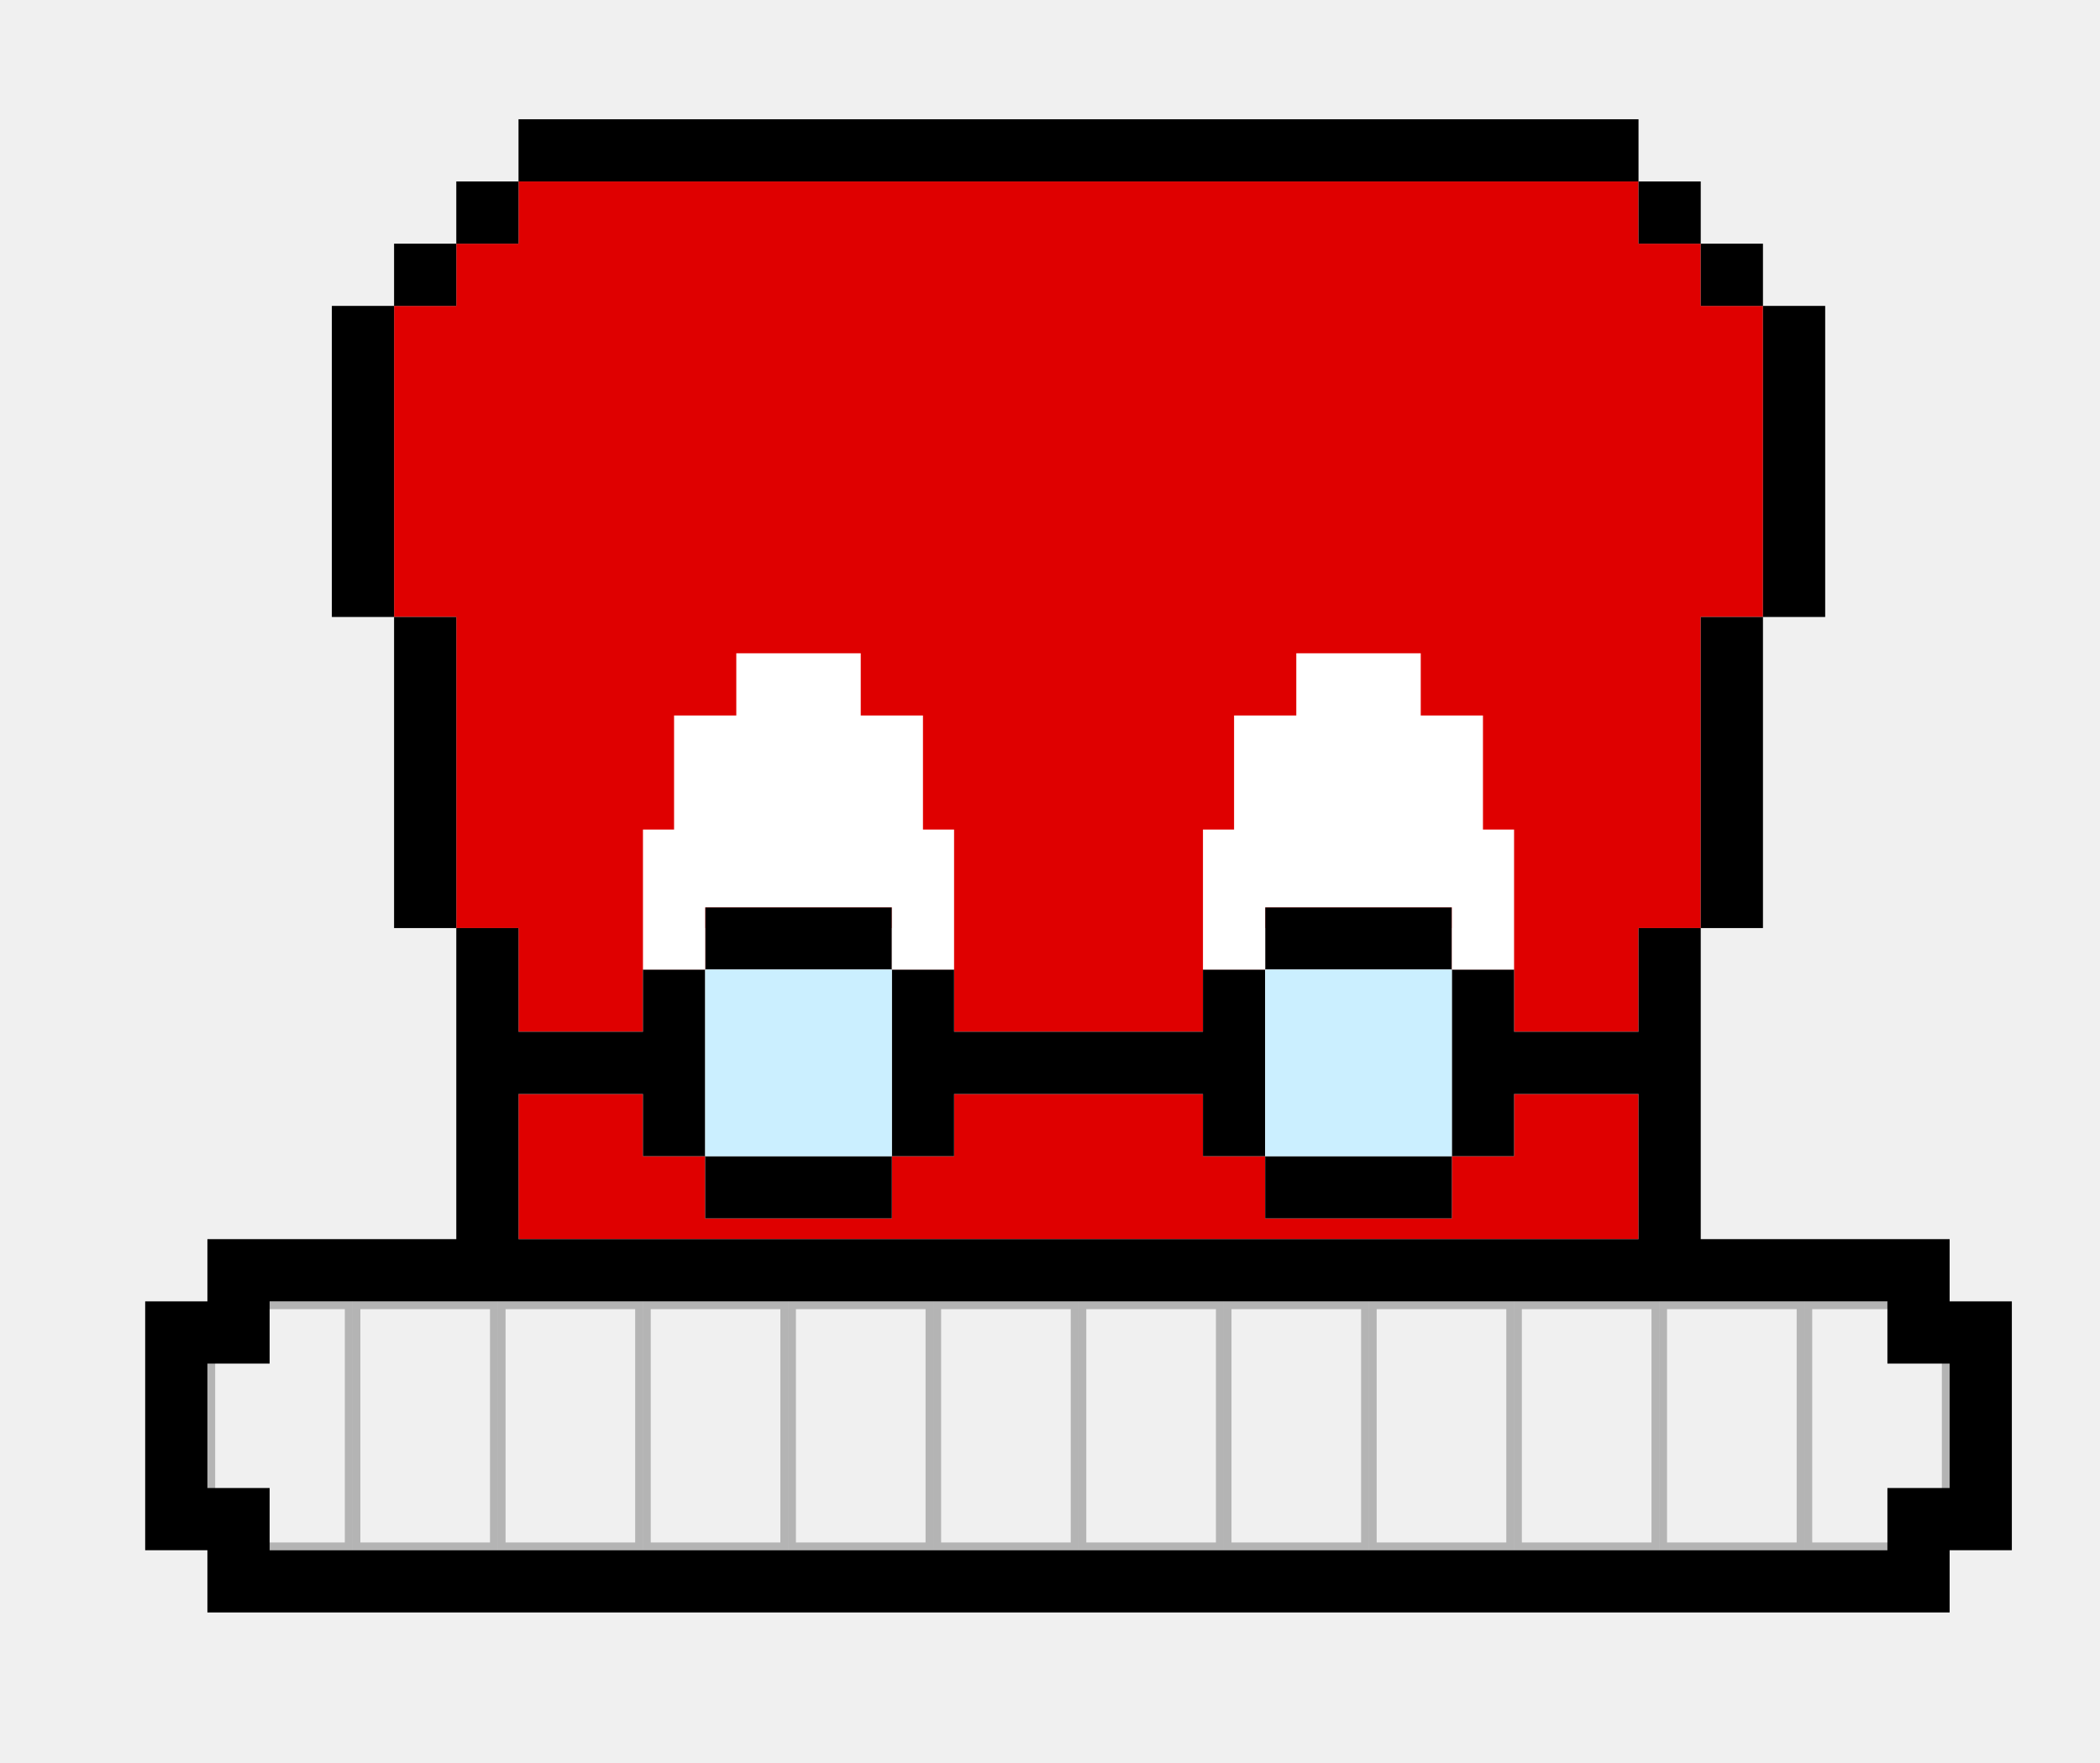
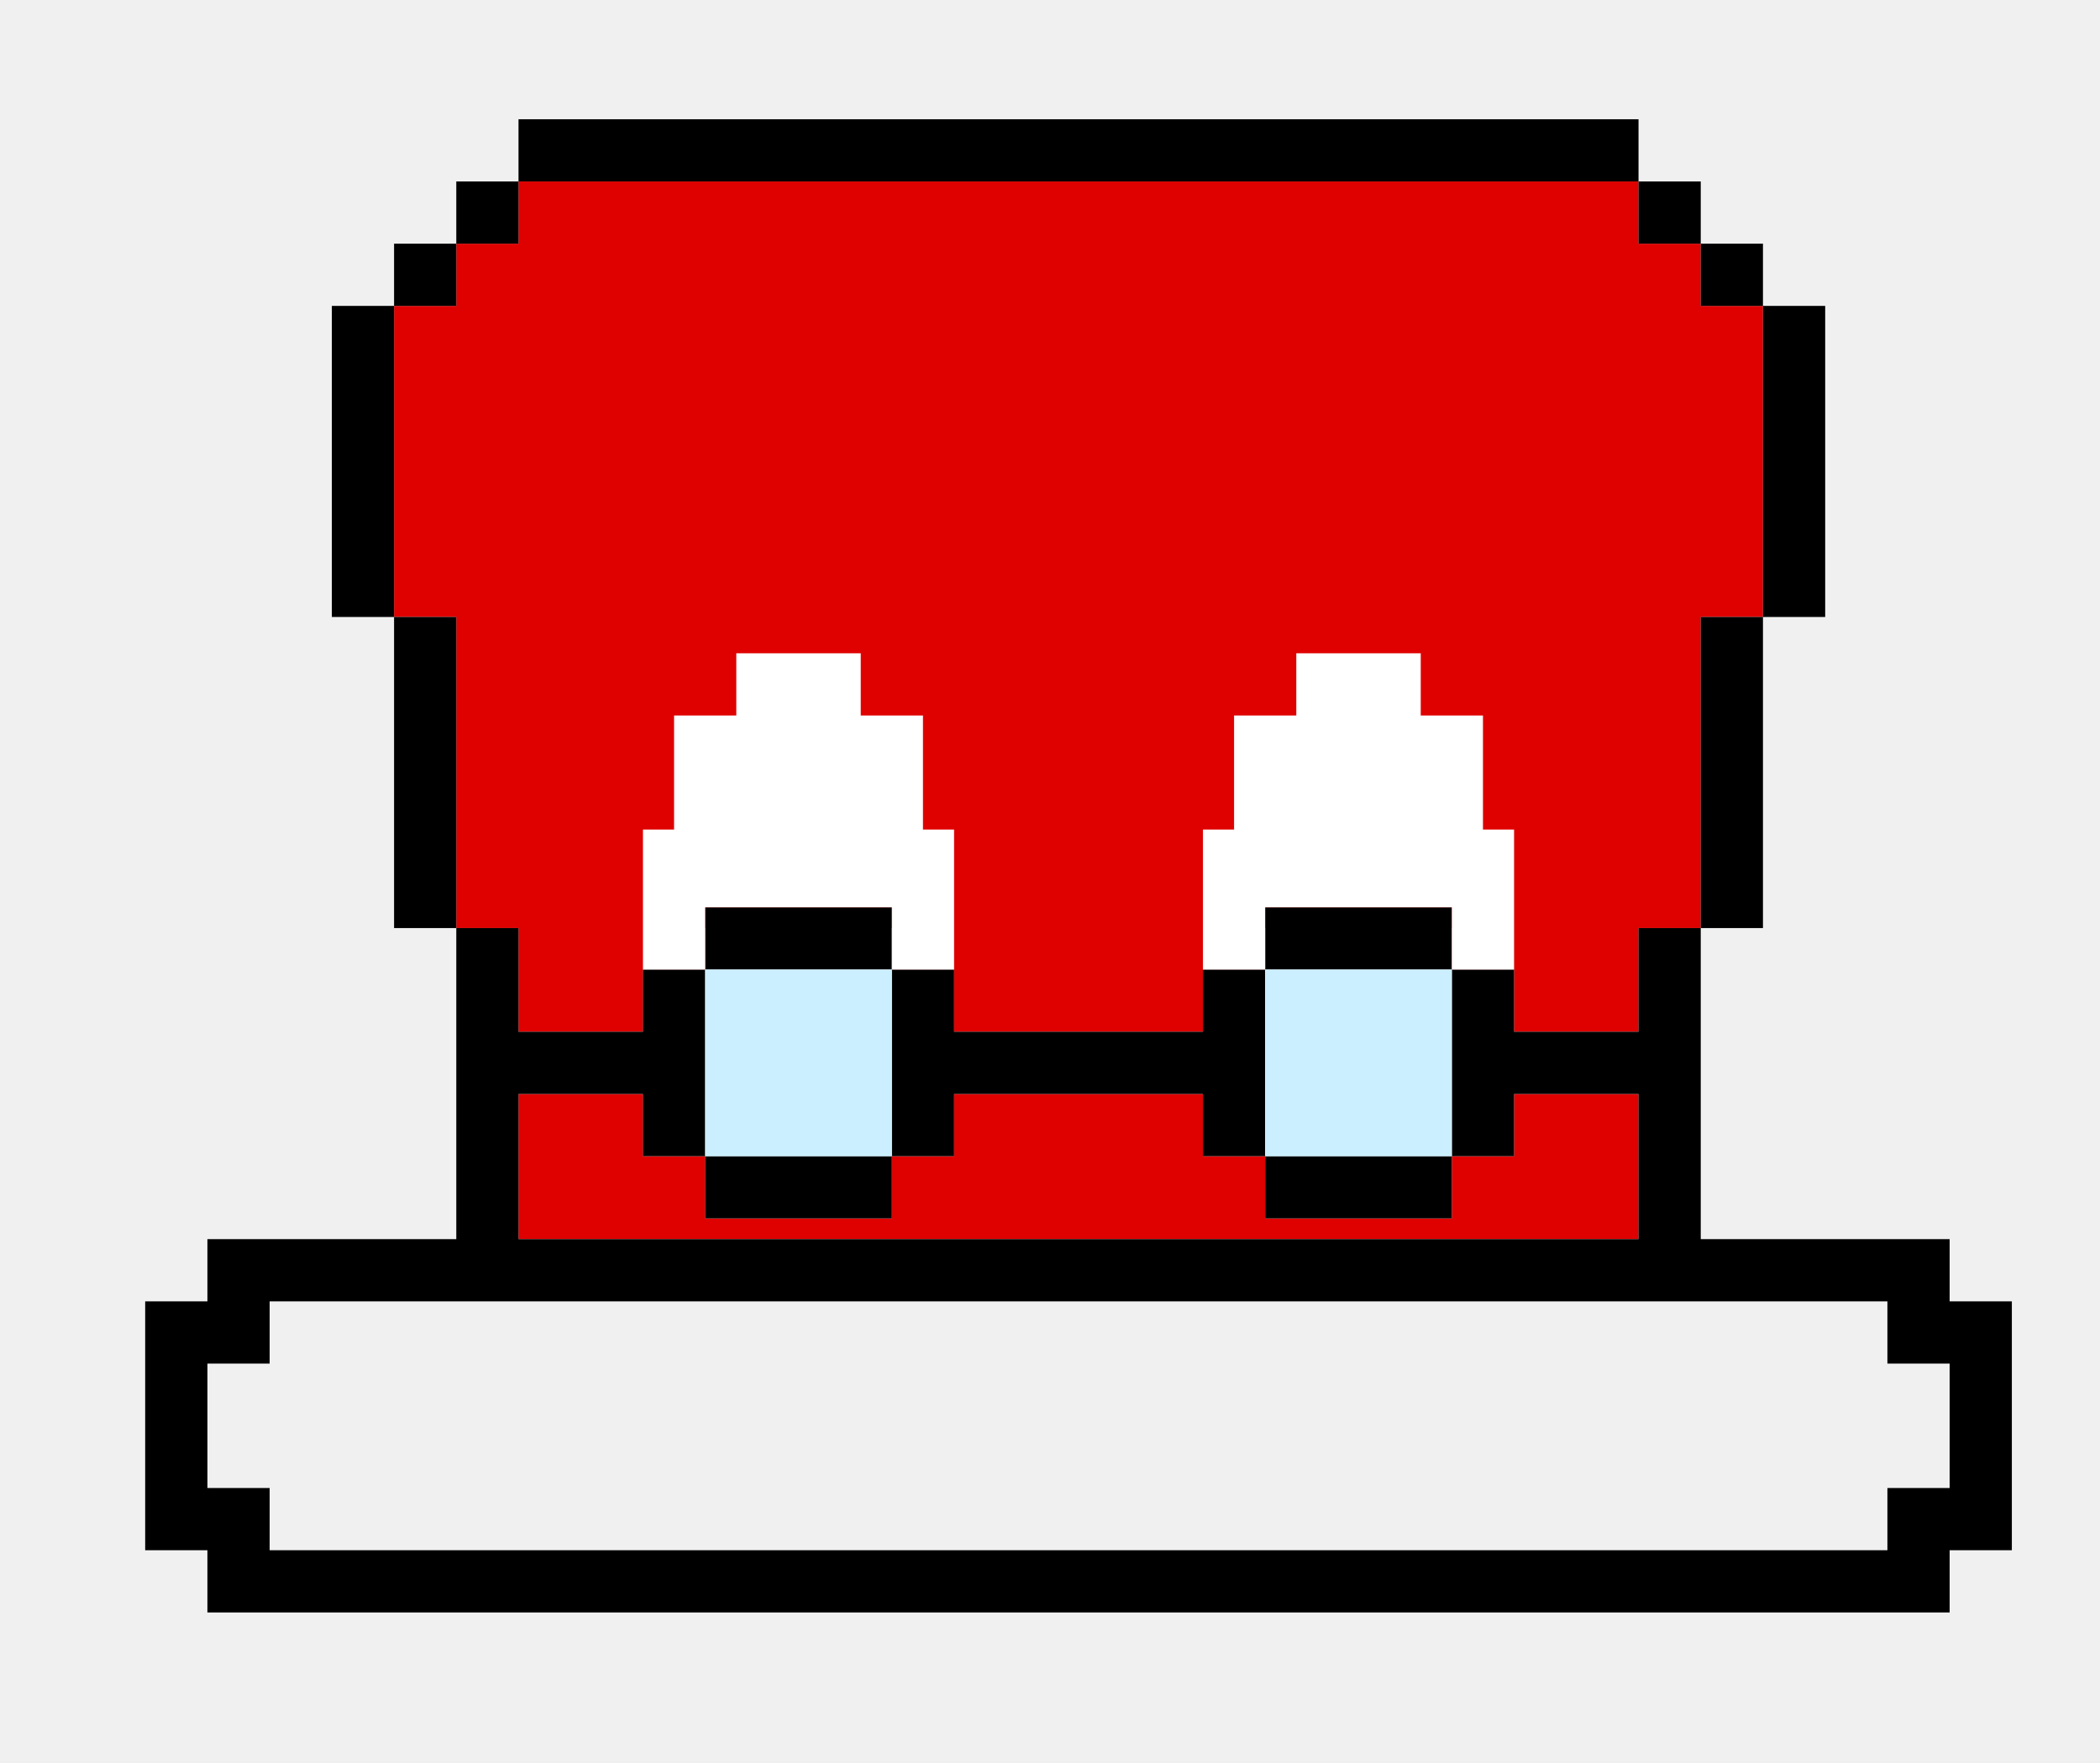
<svg xmlns="http://www.w3.org/2000/svg" width="405" height="340" viewBox="0 0 405 340" fill="none">
  <path fill="transparent" d="M0 0h405v340H0z" />
-   <path fill="transparent" fill-opacity=".5" d="M40 251h28v48H40z" />
-   <path stroke="#000" stroke-opacity=".25" stroke-width="1.5" d="M40.75 251.75h26.5v46.5h-26.5z" />
-   <path fill="transparent" fill-opacity=".5" d="M68 251h28v48H68z" />
-   <path stroke="#000" stroke-opacity=".25" stroke-width="1.5" d="M68.75 251.75h26.5v46.5h-26.5z" />
-   <path fill="transparent" fill-opacity=".5" d="M96 251h28v48H96z" />
-   <path stroke="#000" stroke-opacity=".25" stroke-width="1.5" d="M96.75 251.75h26.5v46.5h-26.5z" />
-   <path fill="transparent" fill-opacity=".5" d="M124 251h28v48h-28z" />
-   <path stroke="#000" stroke-opacity=".25" stroke-width="1.5" d="M124.75 251.75h26.5v46.5h-26.5z" />
-   <path fill="transparent" fill-opacity=".5" d="M152 251h28v48h-28z" />
-   <path stroke="#000" stroke-opacity=".25" stroke-width="1.5" d="M152.75 251.75h26.5v46.5h-26.5z" />
-   <path fill="transparent" fill-opacity=".5" d="M180 251h28v48h-28z" />
-   <path stroke="#000" stroke-opacity=".25" stroke-width="1.5" d="M180.75 251.75h26.5v46.5h-26.5z" />
-   <path fill="transparent" fill-opacity=".5" d="M208 251h28v48h-28z" />
-   <path stroke="#000" stroke-opacity=".25" stroke-width="1.5" d="M208.75 251.75h26.5v46.5h-26.5z" />
-   <path fill="transparent" fill-opacity=".5" d="M236 251h28v48h-28z" />
-   <path stroke="#000" stroke-opacity=".25" stroke-width="1.5" d="M236.75 251.75h26.5v46.5h-26.5z" />
-   <path fill="transparent" fill-opacity=".5" d="M264 251h28v48h-28z" />
-   <path stroke="#000" stroke-opacity=".25" stroke-width="1.5" d="M264.75 251.75h26.5v46.5h-26.5z" />
-   <path fill="transparent" fill-opacity=".5" d="M292 251h28v48h-28z" />
-   <path stroke="#000" stroke-opacity=".25" stroke-width="1.5" d="M292.75 251.75h26.5v46.5h-26.5z" />
-   <path fill="transparent" fill-opacity=".5" d="M320 251h28v48h-28z" />
-   <path stroke="#000" stroke-opacity=".25" stroke-width="1.5" d="M320.75 251.75h26.5v46.5h-26.5z" />
-   <path fill="transparent" fill-opacity=".5" d="M348 251h28v48h-28z" />
-   <path stroke="#000" stroke-opacity=".25" stroke-width="1.5" d="M348.75 251.75h26.5v46.5h-26.5z" />
  <path d="M88 59H76v60h12V59zm36 120h-24v20h24v-20zm12 0h-12v8h12v-8zm0 44h-12v16h12v-16zm36 12h-36v4h36v-4zm-48-24h-24v28h24v-28zm168-32h24v20h-24v-20zm-12 0h12v8h-12v-8zm0 44h12v16h-12v-16zm-36 12h36v4h-36v-4zm48-24h24v28h-24v-28zm48-152h-12v60h12V59zm-12-12H88v132h240V47zm-84 132h-72v8h72v-8zm-12 8h-48v12h48v-12zm0 24h-48v12h48v-12zm12 12h-72v16h72v-16zm72-188H100v12h216V35z" fill="#DF0000" />
  <path fill="#000" d="M64 59h12v60H64zm12 60h12v60H76zm12 60h12v60H88zM76 47h12v12H76zm12-12h12v12H88zm264 24h-12v60h12zm-12 60h-12v60h12zm-12 60h-12v60h12zm12-132h-12v12h12zm-12-12h-12v12h12zm-12-12H100v12h216zM136 175h12v12h-12zm12 0h12v12h-12zm12 0h12v12h-12zm12 12h12v12h-12zm0 12h12v12h-12zm0 12h12v12h-12zm-12 12h12v12h-12zm-12 0h12v12h-12zm-12 0h12v12h-12zm-12-12h12v12h-12zm0-12h12v12h-12zm0-12h12v12h-12zm60 12h48v12h-48zm-84 0h24v12h-24zm192 0h24v12h-24zm-48-24h12v12h-12zm12 0h12v12h-12zm12 0h12v12h-12zm12 12h12v12h-12zm0 12h12v12h-12zm0 12h12v12h-12zm-12 12h12v12h-12zm-12 0h12v12h-12zm-12 0h12v12h-12zm-12-12h12v12h-12zm0-12h12v12h-12zm0-12h12v12h-12zM64 239h288v12H64zm0 60h288v12H64zm-12-60h12v12H52v-12zm-12 0h12v12H40v-12zm0 12h12v12H40v-12zm-12 0h12v12H28v-12zm0 12h12v12H28v-12zm24 48h12v-12H52v12zm-12 0h12v-12H40v12zm0-12h12v-12H40v12zm-12 0h12v-12H28v12zm0-12h12v-12H28v12zm336-48h-12v12h12v-12zm12 0h-12v12h12v-12zm0 12h-12v12h12v-12zm12 0h-12v12h12v-12zm0 12h-12v12h12v-12zm-24 48h-12v-12h12v12zm12 0h-12v-12h12v12zm0-12h-12v-12h12v12zm12 0h-12v-12h12v12zm0-12h-12v-12h12v12z" />
  <path d="M136 187h36v36h-36v-36zm108 0h36v36h-36v-36z" fill="#CBEFFF" />
  <path d="M130 148h12v12h-12v-12zm0-10h36v10h-36v-10zm12-12h12v12h-12v-12zm12 0h12v12h-12v-12zm12 12h12v10h-12v-10zm6 22h12v12h-12v-12zm-48 0h12v12h-12v-12zm18-12h36v12h-36v-12zm96 0h12v12h-12v-12zm0-10h36v10h-36v-10zm12-12h12v12h-12v-12zm12 0h12v12h-12v-12zm12 12h12v10h-12v-10zm6 22h12v12h-12v-12zm-48 0h12v12h-12v-12zm18-12h36v12h-36v-12zm-126 24h12v15h-12v-15zm48 0h12v15h-12v-15zm-36-12h36v15h-36v-15zm96 12h12v15h-12v-15zm48 0h12v15h-12v-15zm-36-12h36v15h-36v-15z" fill="#fff" />
</svg>
